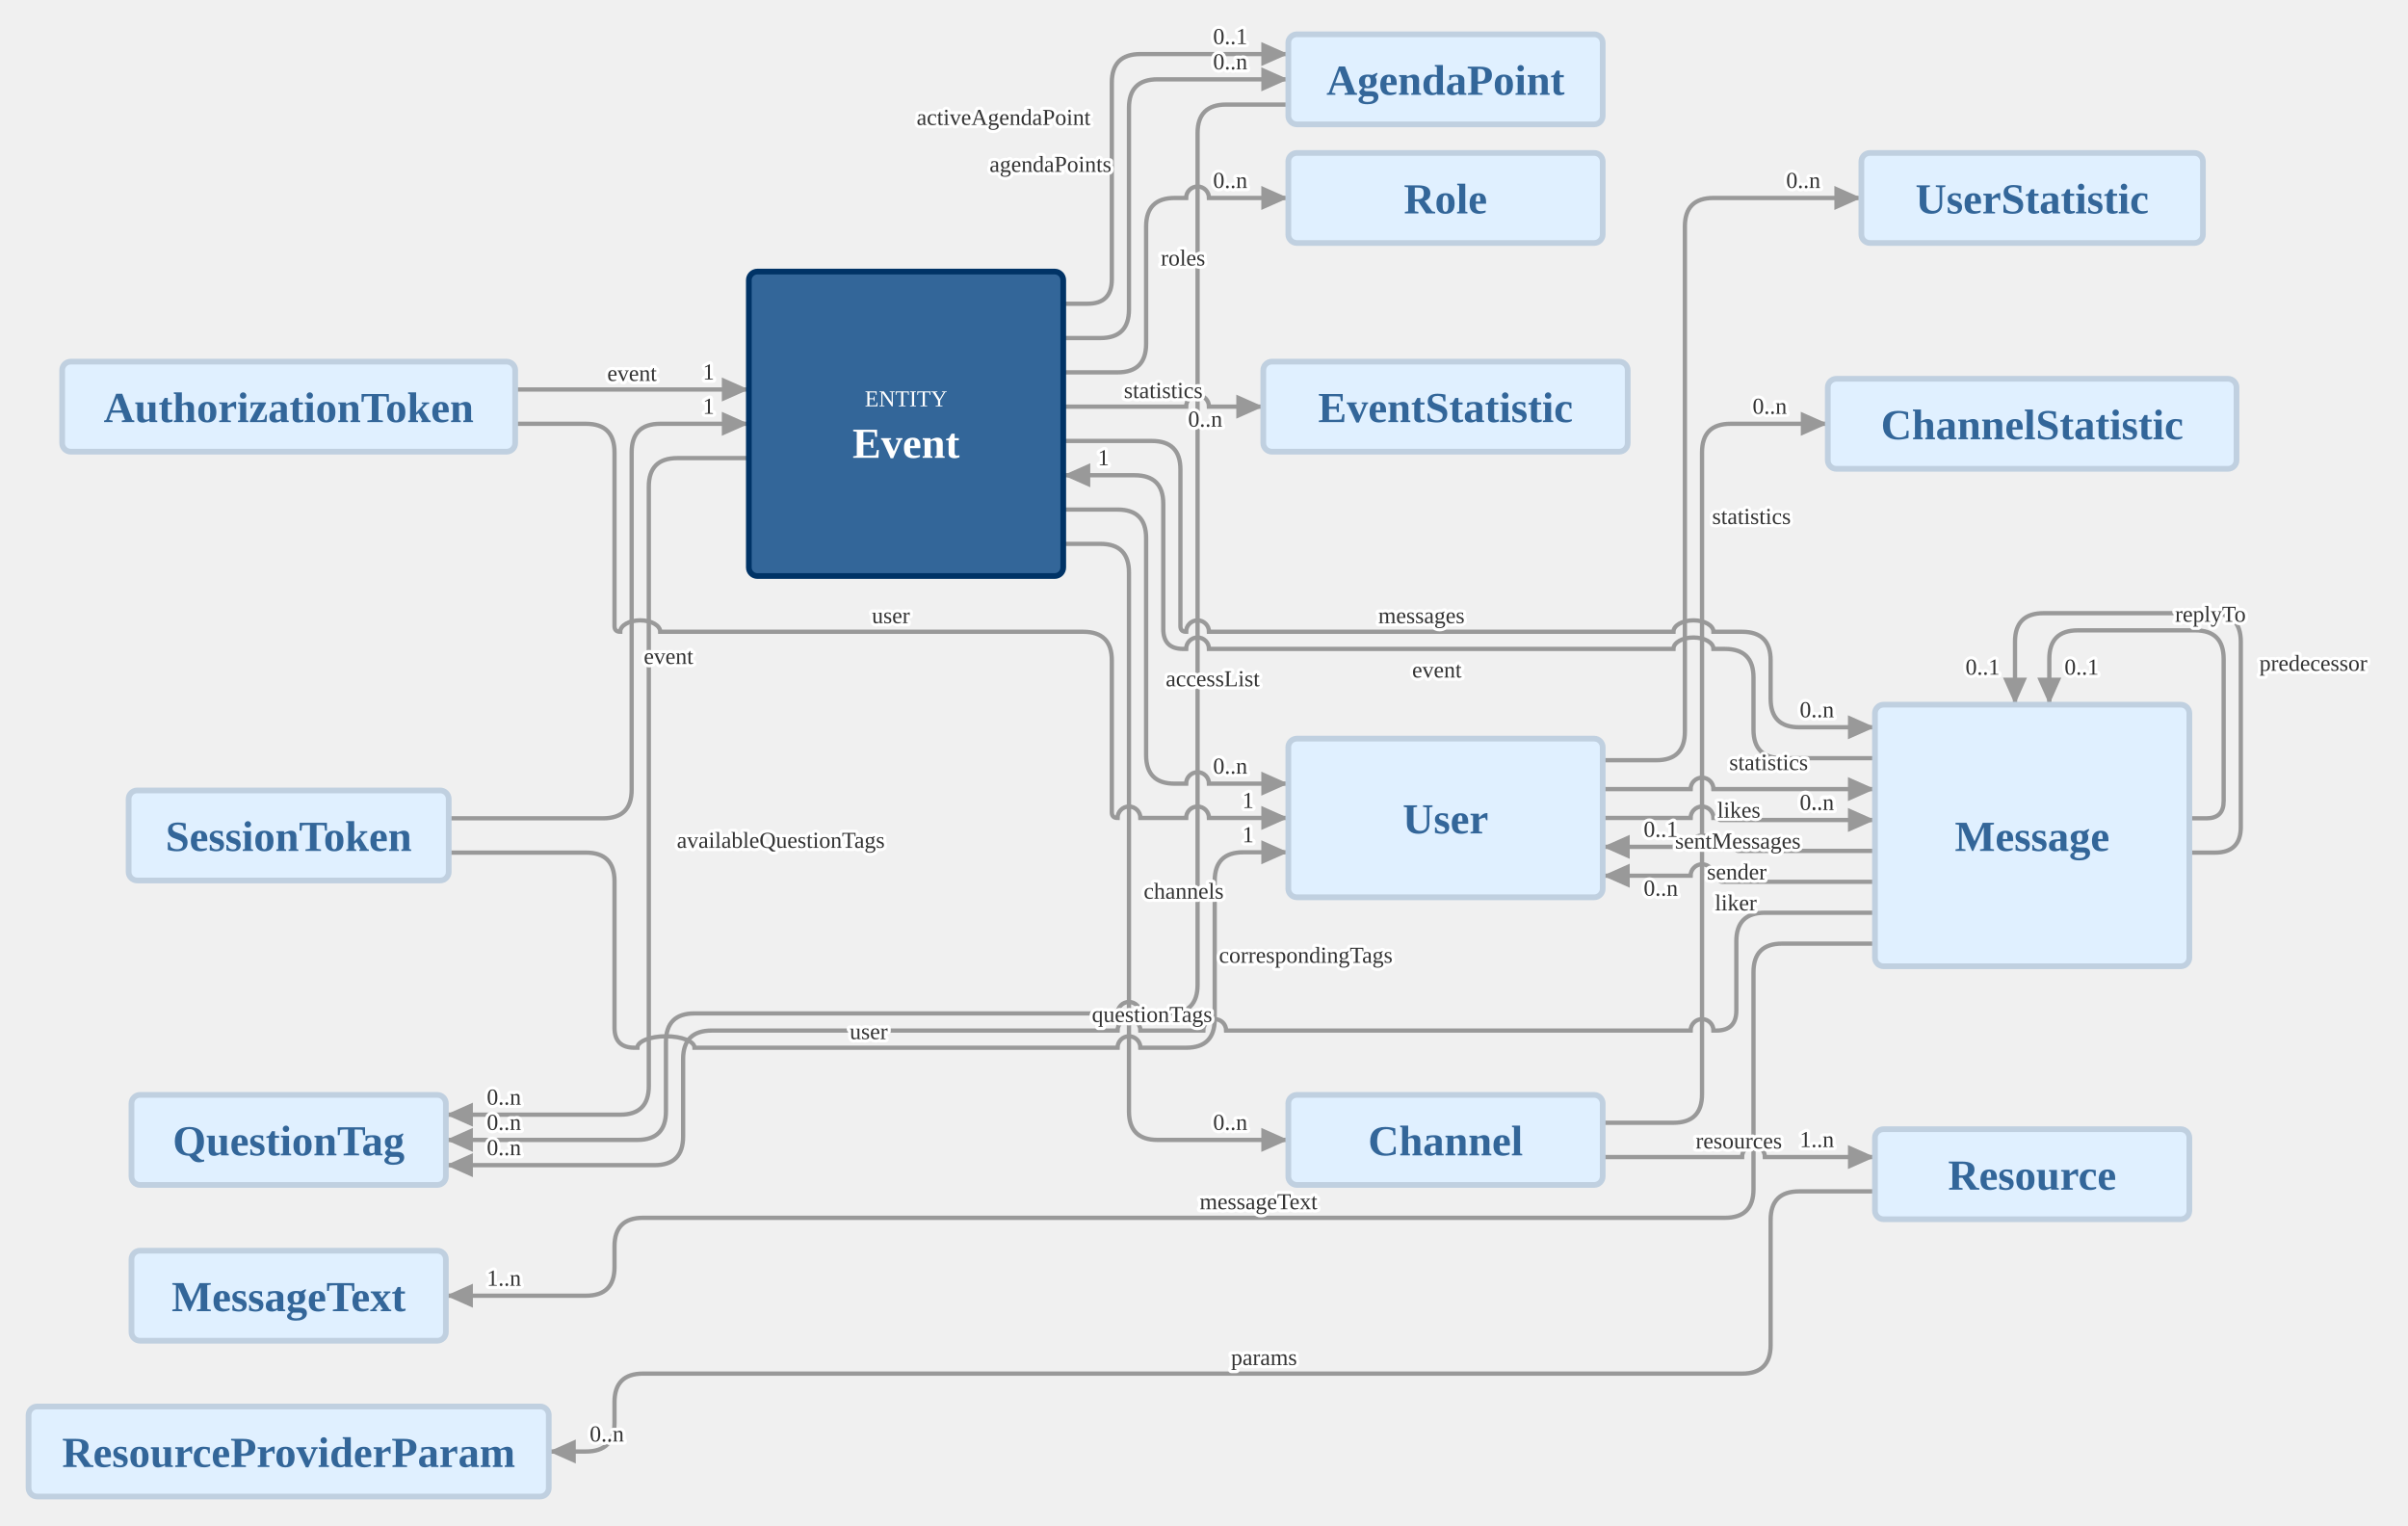
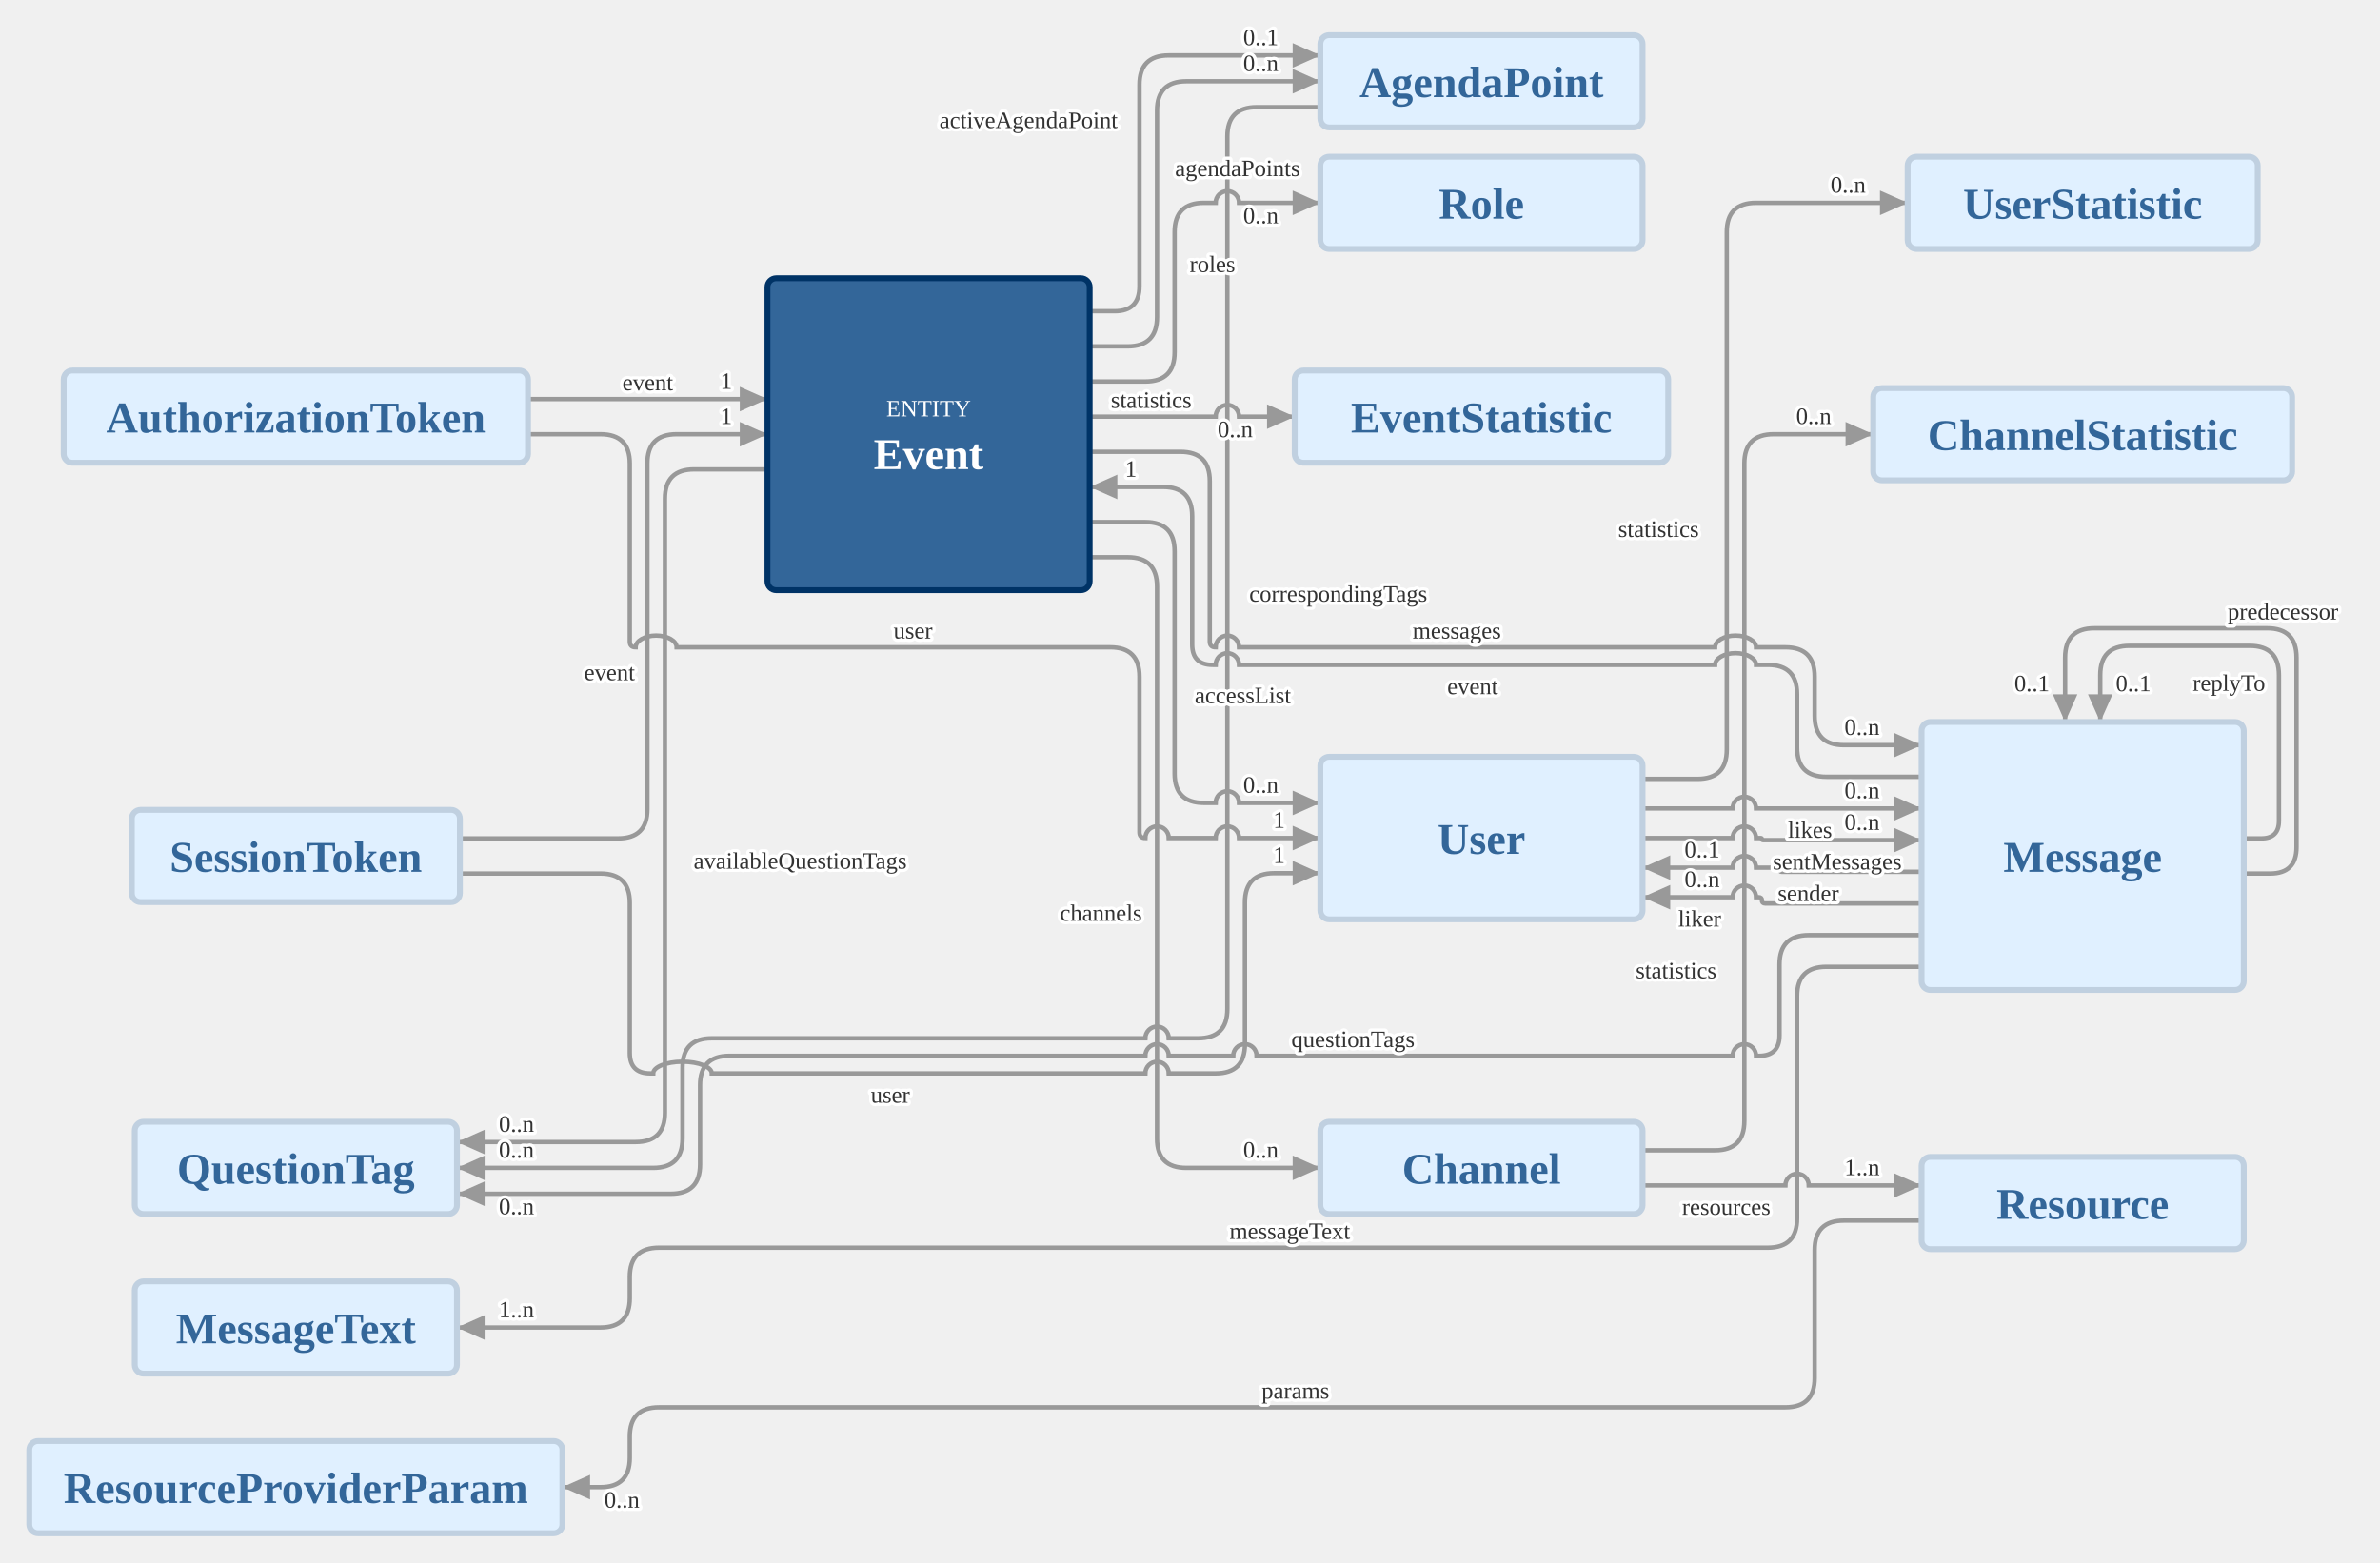
- <svg xmlns="http://www.w3.org/2000/svg" xmlns:xlink="http://www.w3.org/1999/xlink" viewBox="20 16 1685 1067" width="1685" height="1067">
+ <svg xmlns="http://www.w3.org/2000/svg" xmlns:xlink="http://www.w3.org/1999/xlink" viewBox="20 16 1625 1067" width="1625" height="1067">
  <defs>
    <marker id="gradia-16eca07a748053cf90bd861a5f98c0bf-arrow" viewBox="0 0 10 10" refX="9" refY="5" markerWidth="21" markerHeight="21" markerUnits="userSpaceOnUse" orient="auto-start-reverse">
      <path d="M 0 1 L 9 5 L 0 9 z" style="fill: #999999" />
    </marker>
  </defs>
  <path d="M 764 396.5 L 790 396.5 Q 810 396.5 810 416.5 L 810 793.5 Q 810 813.5 830 813.5 L 921.5 813.5" fill="none" style="stroke: #999999" stroke-width="3.0" marker-end="url(#gradia-16eca07a748053cf90bd861a5f98c0bf-arrow)" />
  <path d="M 764 276.5 L 802 276.5 Q 822 276.5 822 256.5 L 822 174.5 Q 822 154.5 842 154.5 L 850 154.5 A 8 8 0 0 1 866 154.5 L 921.5 154.5" fill="none" style="stroke: #999999" stroke-width="3.0" marker-end="url(#gradia-16eca07a748053cf90bd861a5f98c0bf-arrow)" />
  <path d="M 764 372.5 L 802 372.5 Q 822 372.5 822 392.5 L 822 544.263 Q 822 564.263 842 564.263 L 850 564.263 A 8 8 0 0 1 866 564.263 L 921.5 564.263" fill="none" style="stroke: #999999" stroke-width="3.0" marker-end="url(#gradia-16eca07a748053cf90bd861a5f98c0bf-arrow)" />
  <path d="M 764 324.5 L 826 324.5 Q 846 324.5 846 344.5 L 846 454 Q 846 458 850 458 L 850 458 A 8 8 0 0 1 866 458 L 1191 458 A 14 8 0 0 1 1219 458 L 1239 458 Q 1259 458 1259 478 L 1259 504.812 Q 1259 524.812 1279 524.812 L 1332 524.812" fill="none" style="stroke: #999999" stroke-width="3.0" marker-end="url(#gradia-16eca07a748053cf90bd861a5f98c0bf-arrow)" />
  <path d="M 764 300.5 L 850 300.5 A 8 8 0 0 1 866 300.5 L 904 300.5" fill="none" style="stroke: #999999" stroke-width="3.0" marker-end="url(#gradia-16eca07a748053cf90bd861a5f98c0bf-arrow)" />
  <path d="M 544 336.5 L 494 336.5 Q 474 336.5 474 356.5 L 474 775.833 Q 474 795.833 454 795.833 L 332 795.833" fill="none" style="stroke: #999999" stroke-width="3.0" marker-end="url(#gradia-16eca07a748053cf90bd861a5f98c0bf-arrow)" />
  <path d="M 764 228.5 L 781 228.5 Q 798 228.5 798 211.5 L 798 73.833 Q 798 53.833 818 53.833 L 921.5 53.833" fill="none" style="stroke: #999999" stroke-width="3.0" marker-end="url(#gradia-16eca07a748053cf90bd861a5f98c0bf-arrow)" />
  <path d="M 764 252.5 L 790 252.5 Q 810 252.5 810 232.5 L 810 91.5 Q 810 71.5 830 71.5 L 921.5 71.5" fill="none" style="stroke: #999999" stroke-width="3.0" marker-end="url(#gradia-16eca07a748053cf90bd861a5f98c0bf-arrow)" />
  <path d="M 921.5 89.167 L 878 89.167 Q 858 89.167 858 109.167 L 858 705 Q 858 725 838 725 L 818 725 A 8 8 0 0 0 802 725 L 506 725 Q 486 725 486 745 L 486 793.5 Q 486 813.5 466 813.5 L 332 813.5" fill="none" style="stroke: #999999" stroke-width="3.0" marker-end="url(#gradia-16eca07a748053cf90bd861a5f98c0bf-arrow)" />
  <path d="M 1141.5 825.5 L 1239 825.5 A 8 8 0 0 1 1255 825.5 L 1332 825.5" fill="none" style="stroke: #999999" stroke-width="3.0" marker-end="url(#gradia-16eca07a748053cf90bd861a5f98c0bf-arrow)" />
  <path d="M 1141.5 801.5 L 1191 801.5 Q 1211 801.5 1211 781.5 L 1211 332.5 Q 1211 312.5 1231 312.5 L 1299 312.5" fill="none" style="stroke: #999999" stroke-width="3.0" marker-end="url(#gradia-16eca07a748053cf90bd861a5f98c0bf-arrow)" />
  <path d="M 1332 849.5 L 1279 849.5 Q 1259 849.5 1259 869.5 L 1259 957 Q 1259 977 1239 977 L 470 977 Q 450 977 450 997 L 450 1011.5 Q 450 1031.5 430 1031.5 L 404 1031.5" fill="none" style="stroke: #999999" stroke-width="3.0" marker-end="url(#gradia-16eca07a748053cf90bd861a5f98c0bf-arrow)" />
  <path d="M 1141.5 568.062 L 1203 568.062 A 8 8 0 0 1 1219 568.062 L 1332 568.062" fill="none" style="stroke: #999999" stroke-width="3.0" marker-end="url(#gradia-16eca07a748053cf90bd861a5f98c0bf-arrow)" />
  <path d="M 1141.5 588.263 L 1203 588.263 A 8 8 0 0 1 1219 588.263 L 1222.287 588.263 Q 1223 588.263 1223 588.975 L 1223 588.975 Q 1223 589.688 1223.713 589.688 L 1332 589.688" fill="none" style="stroke: #999999" stroke-width="3.0" marker-end="url(#gradia-16eca07a748053cf90bd861a5f98c0bf-arrow)" />
  <path d="M 1141.5 547.863 L 1179 547.863 Q 1199 547.863 1199 527.863 L 1199 174.5 Q 1199 154.5 1219 154.5 L 1322.5 154.5" fill="none" style="stroke: #999999" stroke-width="3.0" marker-end="url(#gradia-16eca07a748053cf90bd861a5f98c0bf-arrow)" />
  <path d="M 1332 611.312 L 1236.425 611.312 Q 1235 611.312 1235 609.888 L 1235 609.888 Q 1235 608.463 1233.575 608.463 L 1219 608.463 A 8 8 0 0 0 1203 608.463 L 1141.5 608.463" fill="none" style="stroke: #999999" stroke-width="3.0" marker-end="url(#gradia-16eca07a748053cf90bd861a5f98c0bf-arrow)" />
  <path d="M 1332 632.938 L 1225.138 632.938 Q 1223 632.938 1223 630.8 L 1223 630.8 Q 1223 628.663 1220.862 628.663 L 1219 628.663 A 8 8 0 0 0 1203 628.663 L 1141.5 628.663" fill="none" style="stroke: #999999" stroke-width="3.0" marker-end="url(#gradia-16eca07a748053cf90bd861a5f98c0bf-arrow)" />
  <path d="M 1332 546.438 L 1267 546.438 Q 1247 546.438 1247 526.438 L 1247 490 Q 1247 470 1227 470 L 1219 470 A 14 8 0 0 0 1191 470 L 866 470 A 8 8 0 0 0 850 470 L 848 470 Q 834 470 834 456 L 834 368.5 Q 834 348.5 814 348.5 L 764 348.5" fill="none" style="stroke: #999999" stroke-width="3.0" marker-end="url(#gradia-16eca07a748053cf90bd861a5f98c0bf-arrow)" />
  <path d="M 1552 588.5 L 1564 588.5 Q 1576 588.5 1576 576.5 L 1576 477 Q 1576 457 1556 457 L 1474 457 Q 1454 457 1454 477 L 1454 509" fill="none" style="stroke: #999999" stroke-width="3.0" marker-end="url(#gradia-16eca07a748053cf90bd861a5f98c0bf-arrow)" />
  <path d="M 1552 612.5 L 1570 612.5 Q 1588 612.5 1588 594.5 L 1588 465 Q 1588 445 1568 445 L 1450 445 Q 1430 445 1430 465 L 1430 509" fill="none" style="stroke: #999999" stroke-width="3.0" marker-end="url(#gradia-16eca07a748053cf90bd861a5f98c0bf-arrow)" />
  <path d="M 1332 654.562 L 1255 654.562 Q 1235 654.562 1235 674.562 L 1235 723 Q 1235 737 1221 737 L 1219 737 A 8 8 0 0 0 1203 737 L 878 737 A 8 8 0 0 0 862 737 L 818 737 A 8 8 0 0 0 802 737 L 518 737 Q 498 737 498 757 L 498 811.167 Q 498 831.167 478 831.167 L 332 831.167" fill="none" style="stroke: #999999" stroke-width="3.0" marker-end="url(#gradia-16eca07a748053cf90bd861a5f98c0bf-arrow)" />
  <path d="M 1332 676.188 L 1267 676.188 Q 1247 676.188 1247 696.188 L 1247 848 Q 1247 868 1227 868 L 470 868 Q 450 868 450 888 L 450 902.5 Q 450 922.5 430 922.5 L 332 922.5" fill="none" style="stroke: #999999" stroke-width="3.0" marker-end="url(#gradia-16eca07a748053cf90bd861a5f98c0bf-arrow)" />
  <path d="M 380.5 312.5 L 430 312.5 Q 450 312.5 450 332.5 L 450 454 Q 450 458 454 458 L 454 458 A 14 8 0 0 1 482 458 L 778 458 Q 798 458 798 478 L 798 584.263 Q 798 588.263 802 588.263 L 802 588.263 A 8 8 0 0 1 818 588.263 L 850 588.263 A 8 8 0 0 1 866 588.263 L 921.5 588.263" fill="none" style="stroke: #999999" stroke-width="3.0" marker-end="url(#gradia-16eca07a748053cf90bd861a5f98c0bf-arrow)" />
  <path d="M 380.5 288.5 L 544 288.5" fill="none" style="stroke: #999999" stroke-width="3.0" marker-end="url(#gradia-16eca07a748053cf90bd861a5f98c0bf-arrow)" />
  <path d="M 334 612.5 L 430 612.5 Q 450 612.5 450 632.5 L 450 735 Q 450 749 464 749 L 466 749 A 20 8 0 0 1 506 749 L 802 749 A 8 8 0 0 1 818 749 L 850 749 Q 870 749 870 729 L 870 632.263 Q 870 612.263 890 612.263 L 921.5 612.263" fill="none" style="stroke: #999999" stroke-width="3.0" marker-end="url(#gradia-16eca07a748053cf90bd861a5f98c0bf-arrow)" />
  <path d="M 334 588.5 L 442 588.5 Q 462 588.5 462 568.5 L 462 332.5 Q 462 312.5 482 312.5 L 544 312.5" fill="none" style="stroke: #999999" stroke-width="3.0" marker-end="url(#gradia-16eca07a748053cf90bd861a5f98c0bf-arrow)" />
  <a href="#event" xlink:href="#event">
    <rect x="544" y="206" width="220" height="213" rx="6" style="fill: #336699; stroke: #003366" stroke-width="4.0" />
    <text x="654" y="300.3" text-anchor="middle" font-size="16" style="font-family: var(--gradia-font-family, 'Helvetica'), ui-sans-serif, -apple-system, Helvetica, Arial, sans-serif; fill: #ffffff">ENTITY</text>
    <text x="654" y="336.3" text-anchor="middle" font-size="30" font-weight="600" style="font-family: var(--gradia-font-family, 'Helvetica'), ui-sans-serif, -apple-system, Helvetica, Arial, sans-serif; fill: #ffffff">Event</text>
  </a>
  <a href="#agendapoint" xlink:href="#agendapoint">
    <rect x="921.5" y="40" width="220" height="63" rx="6" style="fill: #e0f0ff; stroke: #c0d0e0" stroke-width="4.0" />
    <text x="1031.5" y="82.3" text-anchor="middle" font-size="30" font-weight="600" style="font-family: var(--gradia-font-family, 'Helvetica'), ui-sans-serif, -apple-system, Helvetica, Arial, sans-serif; fill: #336699">AgendaPoint</text>
  </a>
  <a href="#channel" xlink:href="#channel">
    <rect x="921.5" y="782" width="220" height="63" rx="6" style="fill: #e0f0ff; stroke: #c0d0e0" stroke-width="4.0" />
    <text x="1031.5" y="824.3" text-anchor="middle" font-size="30" font-weight="600" style="font-family: var(--gradia-font-family, 'Helvetica'), ui-sans-serif, -apple-system, Helvetica, Arial, sans-serif; fill: #336699">Channel</text>
  </a>
  <a href="#resource" xlink:href="#resource">
    <rect x="1332" y="806" width="220" height="63" rx="6" style="fill: #e0f0ff; stroke: #c0d0e0" stroke-width="4.0" />
    <text x="1442" y="848.3" text-anchor="middle" font-size="30" font-weight="600" style="font-family: var(--gradia-font-family, 'Helvetica'), ui-sans-serif, -apple-system, Helvetica, Arial, sans-serif; fill: #336699">Resource</text>
  </a>
  <a href="#resourceproviderparam" xlink:href="#resourceproviderparam">
    <rect x="40" y="1000" width="364" height="63" rx="6" style="fill: #e0f0ff; stroke: #c0d0e0" stroke-width="4.0" />
    <text x="222" y="1042.3" text-anchor="middle" font-size="30" font-weight="600" style="font-family: var(--gradia-font-family, 'Helvetica'), ui-sans-serif, -apple-system, Helvetica, Arial, sans-serif; fill: #336699">ResourceProviderParam</text>
  </a>
  <a href="#role" xlink:href="#role">
    <rect x="921.5" y="123" width="220" height="63" rx="6" style="fill: #e0f0ff; stroke: #c0d0e0" stroke-width="4.0" />
    <text x="1031.5" y="165.3" text-anchor="middle" font-size="30" font-weight="600" style="font-family: var(--gradia-font-family, 'Helvetica'), ui-sans-serif, -apple-system, Helvetica, Arial, sans-serif; fill: #336699">Role</text>
  </a>
  <a href="#user" xlink:href="#user">
    <rect x="921.5" y="532.763" width="220" height="111" rx="6" style="fill: #e0f0ff; stroke: #c0d0e0" stroke-width="4.0" />
    <text x="1031.5" y="599.062" text-anchor="middle" font-size="30" font-weight="600" style="font-family: var(--gradia-font-family, 'Helvetica'), ui-sans-serif, -apple-system, Helvetica, Arial, sans-serif; fill: #336699">User</text>
  </a>
  <a href="#message" xlink:href="#message">
    <rect x="1332" y="509" width="220" height="183" rx="6" style="fill: #e0f0ff; stroke: #c0d0e0" stroke-width="4.0" />
    <text x="1442" y="611.3" text-anchor="middle" font-size="30" font-weight="600" style="font-family: var(--gradia-font-family, 'Helvetica'), ui-sans-serif, -apple-system, Helvetica, Arial, sans-serif; fill: #336699">Message</text>
  </a>
  <a href="#messagetext" xlink:href="#messagetext">
    <rect x="112" y="891" width="220" height="63" rx="6" style="fill: #e0f0ff; stroke: #c0d0e0" stroke-width="4.0" />
    <text x="222" y="933.3" text-anchor="middle" font-size="30" font-weight="600" style="font-family: var(--gradia-font-family, 'Helvetica'), ui-sans-serif, -apple-system, Helvetica, Arial, sans-serif; fill: #336699">MessageText</text>
  </a>
  <a href="#questiontag" xlink:href="#questiontag">
    <rect x="112" y="782" width="220" height="63" rx="6" style="fill: #e0f0ff; stroke: #c0d0e0" stroke-width="4.0" />
    <text x="222" y="824.3" text-anchor="middle" font-size="30" font-weight="600" style="font-family: var(--gradia-font-family, 'Helvetica'), ui-sans-serif, -apple-system, Helvetica, Arial, sans-serif; fill: #336699">QuestionTag</text>
  </a>
  <a href="#authorizationtoken" xlink:href="#authorizationtoken">
    <rect x="63.5" y="269" width="317" height="63" rx="6" style="fill: #e0f0ff; stroke: #c0d0e0" stroke-width="4.0" />
    <text x="222" y="311.3" text-anchor="middle" font-size="30" font-weight="600" style="font-family: var(--gradia-font-family, 'Helvetica'), ui-sans-serif, -apple-system, Helvetica, Arial, sans-serif; fill: #336699">AuthorizationToken</text>
  </a>
  <a href="#sessiontoken" xlink:href="#sessiontoken">
    <rect x="110" y="569" width="224" height="63" rx="6" style="fill: #e0f0ff; stroke: #c0d0e0" stroke-width="4.0" />
    <text x="222" y="611.3" text-anchor="middle" font-size="30" font-weight="600" style="font-family: var(--gradia-font-family, 'Helvetica'), ui-sans-serif, -apple-system, Helvetica, Arial, sans-serif; fill: #336699">SessionToken</text>
  </a>
  <a href="#eventstatistic" xlink:href="#eventstatistic">
    <rect x="904" y="269" width="255" height="63" rx="6" style="fill: #e0f0ff; stroke: #c0d0e0" stroke-width="4.0" />
    <text x="1031.5" y="311.3" text-anchor="middle" font-size="30" font-weight="600" style="font-family: var(--gradia-font-family, 'Helvetica'), ui-sans-serif, -apple-system, Helvetica, Arial, sans-serif; fill: #336699">EventStatistic</text>
  </a>
  <a href="#channelstatistic" xlink:href="#channelstatistic">
    <rect x="1299" y="281" width="286" height="63" rx="6" style="fill: #e0f0ff; stroke: #c0d0e0" stroke-width="4.0" />
    <text x="1442" y="323.3" text-anchor="middle" font-size="30" font-weight="600" style="font-family: var(--gradia-font-family, 'Helvetica'), ui-sans-serif, -apple-system, Helvetica, Arial, sans-serif; fill: #336699">ChannelStatistic</text>
  </a>
  <a href="#userstatistic" xlink:href="#userstatistic">
    <rect x="1322.5" y="123" width="239" height="63" rx="6" style="fill: #e0f0ff; stroke: #c0d0e0" stroke-width="4.0" />
    <text x="1442" y="165.3" text-anchor="middle" font-size="30" font-weight="600" style="font-family: var(--gradia-font-family, 'Helvetica'), ui-sans-serif, -apple-system, Helvetica, Arial, sans-serif; fill: #336699">UserStatistic</text>
  </a>
-   <text x="848.28" y="644.75" text-anchor="middle" font-size="16" style="font-family: var(--gradia-font-family, 'Helvetica'), ui-sans-serif, -apple-system, Helvetica, Arial, sans-serif; fill: #333333; stroke: var(--gradia-color-edge-halo, #ffffff)" stroke-width="4.5" paint-order="stroke" stroke-linejoin="round">channels</text>
+   <text x="771.72" y="644.75" text-anchor="middle" font-size="16" style="font-family: var(--gradia-font-family, 'Helvetica'), ui-sans-serif, -apple-system, Helvetica, Arial, sans-serif; fill: #333333; stroke: var(--gradia-color-edge-halo, #ffffff)" stroke-width="4.5" paint-order="stroke" stroke-linejoin="round">channels</text>
  <text x="880.86" y="806.5" text-anchor="middle" font-size="16" style="font-family: var(--gradia-font-family, 'Helvetica'), ui-sans-serif, -apple-system, Helvetica, Arial, sans-serif; fill: #333333; stroke: var(--gradia-color-edge-halo, #ffffff)" stroke-width="4.5" paint-order="stroke" stroke-linejoin="round">0..n</text>
  <text x="847.8" y="201.75" text-anchor="middle" font-size="16" style="font-family: var(--gradia-font-family, 'Helvetica'), ui-sans-serif, -apple-system, Helvetica, Arial, sans-serif; fill: #333333; stroke: var(--gradia-color-edge-halo, #ffffff)" stroke-width="4.5" paint-order="stroke" stroke-linejoin="round">roles</text>
-   <text x="880.86" y="147.5" text-anchor="middle" font-size="16" style="font-family: var(--gradia-font-family, 'Helvetica'), ui-sans-serif, -apple-system, Helvetica, Arial, sans-serif; fill: #333333; stroke: var(--gradia-color-edge-halo, #ffffff)" stroke-width="4.5" paint-order="stroke" stroke-linejoin="round">0..n</text>
+   <text x="880.86" y="168.5" text-anchor="middle" font-size="16" style="font-family: var(--gradia-font-family, 'Helvetica'), ui-sans-serif, -apple-system, Helvetica, Arial, sans-serif; fill: #333333; stroke: var(--gradia-color-edge-halo, #ffffff)" stroke-width="4.5" paint-order="stroke" stroke-linejoin="round">0..n</text>
  <text x="868.6" y="496.131" text-anchor="middle" font-size="16" style="font-family: var(--gradia-font-family, 'Helvetica'), ui-sans-serif, -apple-system, Helvetica, Arial, sans-serif; fill: #333333; stroke: var(--gradia-color-edge-halo, #ffffff)" stroke-width="4.5" paint-order="stroke" stroke-linejoin="round">accessList</text>
  <text x="880.86" y="557.263" text-anchor="middle" font-size="16" style="font-family: var(--gradia-font-family, 'Helvetica'), ui-sans-serif, -apple-system, Helvetica, Arial, sans-serif; fill: #333333; stroke: var(--gradia-color-edge-halo, #ffffff)" stroke-width="4.5" paint-order="stroke" stroke-linejoin="round">0..n</text>
  <text x="1014.656" y="452" text-anchor="middle" font-size="16" style="font-family: var(--gradia-font-family, 'Helvetica'), ui-sans-serif, -apple-system, Helvetica, Arial, sans-serif; fill: #333333; stroke: var(--gradia-color-edge-halo, #ffffff)" stroke-width="4.5" paint-order="stroke" stroke-linejoin="round">messages</text>
  <text x="1291.36" y="517.812" text-anchor="middle" font-size="16" style="font-family: var(--gradia-font-family, 'Helvetica'), ui-sans-serif, -apple-system, Helvetica, Arial, sans-serif; fill: #333333; stroke: var(--gradia-color-edge-halo, #ffffff)" stroke-width="4.5" paint-order="stroke" stroke-linejoin="round">0..n</text>
-   <text x="834" y="294.5" text-anchor="middle" font-size="16" style="font-family: var(--gradia-font-family, 'Helvetica'), ui-sans-serif, -apple-system, Helvetica, Arial, sans-serif; fill: #333333; stroke: var(--gradia-color-edge-halo, #ffffff)" stroke-width="4.5" paint-order="stroke" stroke-linejoin="round">statistics</text>
+   <text x="806" y="294.5" text-anchor="middle" font-size="16" style="font-family: var(--gradia-font-family, 'Helvetica'), ui-sans-serif, -apple-system, Helvetica, Arial, sans-serif; fill: #333333; stroke: var(--gradia-color-edge-halo, #ffffff)" stroke-width="4.5" paint-order="stroke" stroke-linejoin="round">statistics</text>
  <text x="863.36" y="314.5" text-anchor="middle" font-size="16" style="font-family: var(--gradia-font-family, 'Helvetica'), ui-sans-serif, -apple-system, Helvetica, Arial, sans-serif; fill: #333333; stroke: var(--gradia-color-edge-halo, #ffffff)" stroke-width="4.5" paint-order="stroke" stroke-linejoin="round">0..n</text>
  <text x="566.36" y="609.167" text-anchor="middle" font-size="16" style="font-family: var(--gradia-font-family, 'Helvetica'), ui-sans-serif, -apple-system, Helvetica, Arial, sans-serif; fill: #333333; stroke: var(--gradia-color-edge-halo, #ffffff)" stroke-width="4.5" paint-order="stroke" stroke-linejoin="round">availableQuestionTags</text>
  <text x="372.64" y="788.833" text-anchor="middle" font-size="16" style="font-family: var(--gradia-font-family, 'Helvetica'), ui-sans-serif, -apple-system, Helvetica, Arial, sans-serif; fill: #333333; stroke: var(--gradia-color-edge-halo, #ffffff)" stroke-width="4.5" paint-order="stroke" stroke-linejoin="round">0..n</text>
  <text x="722.28" y="103.417" text-anchor="middle" font-size="16" style="font-family: var(--gradia-font-family, 'Helvetica'), ui-sans-serif, -apple-system, Helvetica, Arial, sans-serif; fill: #333333; stroke: var(--gradia-color-edge-halo, #ffffff)" stroke-width="4.5" paint-order="stroke" stroke-linejoin="round">activeAgendaPoint</text>
  <text x="880.86" y="46.833" text-anchor="middle" font-size="16" style="font-family: var(--gradia-font-family, 'Helvetica'), ui-sans-serif, -apple-system, Helvetica, Arial, sans-serif; fill: #333333; stroke: var(--gradia-color-edge-halo, #ffffff)" stroke-width="4.5" paint-order="stroke" stroke-linejoin="round">0..1</text>
-   <text x="755.08" y="136.25" text-anchor="middle" font-size="16" style="font-family: var(--gradia-font-family, 'Helvetica'), ui-sans-serif, -apple-system, Helvetica, Arial, sans-serif; fill: #333333; stroke: var(--gradia-color-edge-halo, #ffffff)" stroke-width="4.5" paint-order="stroke" stroke-linejoin="round">agendaPoints</text>
+   <text x="864.92" y="136.25" text-anchor="middle" font-size="16" style="font-family: var(--gradia-font-family, 'Helvetica'), ui-sans-serif, -apple-system, Helvetica, Arial, sans-serif; fill: #333333; stroke: var(--gradia-color-edge-halo, #ffffff)" stroke-width="4.5" paint-order="stroke" stroke-linejoin="round">agendaPoints</text>
  <text x="880.86" y="64.5" text-anchor="middle" font-size="16" style="font-family: var(--gradia-font-family, 'Helvetica'), ui-sans-serif, -apple-system, Helvetica, Arial, sans-serif; fill: #333333; stroke: var(--gradia-color-edge-halo, #ffffff)" stroke-width="4.5" paint-order="stroke" stroke-linejoin="round">0..n</text>
-   <text x="933.72" y="689.583" text-anchor="middle" font-size="16" style="font-family: var(--gradia-font-family, 'Helvetica'), ui-sans-serif, -apple-system, Helvetica, Arial, sans-serif; fill: #333333; stroke: var(--gradia-color-edge-halo, #ffffff)" stroke-width="4.5" paint-order="stroke" stroke-linejoin="round">correspondingTags</text>
+   <text x="933.72" y="426.817" text-anchor="middle" font-size="16" style="font-family: var(--gradia-font-family, 'Helvetica'), ui-sans-serif, -apple-system, Helvetica, Arial, sans-serif; fill: #333333; stroke: var(--gradia-color-edge-halo, #ffffff)" stroke-width="4.5" paint-order="stroke" stroke-linejoin="round">correspondingTags</text>
  <text x="372.64" y="806.5" text-anchor="middle" font-size="16" style="font-family: var(--gradia-font-family, 'Helvetica'), ui-sans-serif, -apple-system, Helvetica, Arial, sans-serif; fill: #333333; stroke: var(--gradia-color-edge-halo, #ffffff)" stroke-width="4.5" paint-order="stroke" stroke-linejoin="round">0..n</text>
-   <text x="1236.75" y="819.5" text-anchor="middle" font-size="16" style="font-family: var(--gradia-font-family, 'Helvetica'), ui-sans-serif, -apple-system, Helvetica, Arial, sans-serif; fill: #333333; stroke: var(--gradia-color-edge-halo, #ffffff)" stroke-width="4.5" paint-order="stroke" stroke-linejoin="round">resources</text>
+   <text x="1198.65" y="845.5" text-anchor="middle" font-size="16" style="font-family: var(--gradia-font-family, 'Helvetica'), ui-sans-serif, -apple-system, Helvetica, Arial, sans-serif; fill: #333333; stroke: var(--gradia-color-edge-halo, #ffffff)" stroke-width="4.5" paint-order="stroke" stroke-linejoin="round">resources</text>
  <text x="1291.36" y="818.5" text-anchor="middle" font-size="16" style="font-family: var(--gradia-font-family, 'Helvetica'), ui-sans-serif, -apple-system, Helvetica, Arial, sans-serif; fill: #333333; stroke: var(--gradia-color-edge-halo, #ffffff)" stroke-width="4.5" paint-order="stroke" stroke-linejoin="round">1..n</text>
-   <text x="1257.6" y="554.75" text-anchor="middle" font-size="16" style="font-family: var(--gradia-font-family, 'Helvetica'), ui-sans-serif, -apple-system, Helvetica, Arial, sans-serif; fill: #333333; stroke: var(--gradia-color-edge-halo, #ffffff)" stroke-width="4.5" paint-order="stroke" stroke-linejoin="round">statistics</text>
+   <text x="1164.4" y="684.05" text-anchor="middle" font-size="16" style="font-family: var(--gradia-font-family, 'Helvetica'), ui-sans-serif, -apple-system, Helvetica, Arial, sans-serif; fill: #333333; stroke: var(--gradia-color-edge-halo, #ffffff)" stroke-width="4.5" paint-order="stroke" stroke-linejoin="round">statistics</text>
  <text x="1258.36" y="305.5" text-anchor="middle" font-size="16" style="font-family: var(--gradia-font-family, 'Helvetica'), ui-sans-serif, -apple-system, Helvetica, Arial, sans-serif; fill: #333333; stroke: var(--gradia-color-edge-halo, #ffffff)" stroke-width="4.5" paint-order="stroke" stroke-linejoin="round">0..n</text>
  <text x="904.5" y="971" text-anchor="middle" font-size="16" style="font-family: var(--gradia-font-family, 'Helvetica'), ui-sans-serif, -apple-system, Helvetica, Arial, sans-serif; fill: #333333; stroke: var(--gradia-color-edge-halo, #ffffff)" stroke-width="4.5" paint-order="stroke" stroke-linejoin="round">params</text>
-   <text x="444.64" y="1024.5" text-anchor="middle" font-size="16" style="font-family: var(--gradia-font-family, 'Helvetica'), ui-sans-serif, -apple-system, Helvetica, Arial, sans-serif; fill: #333333; stroke: var(--gradia-color-edge-halo, #ffffff)" stroke-width="4.5" paint-order="stroke" stroke-linejoin="round">0..n</text>
-   <text x="1236.75" y="588.062" text-anchor="middle" font-size="16" style="font-family: var(--gradia-font-family, 'Helvetica'), ui-sans-serif, -apple-system, Helvetica, Arial, sans-serif; fill: #333333; stroke: var(--gradia-color-edge-halo, #ffffff)" stroke-width="4.5" paint-order="stroke" stroke-linejoin="round">likes</text>
-   <text x="1291.36" y="582.062" text-anchor="middle" font-size="16" style="font-family: var(--gradia-font-family, 'Helvetica'), ui-sans-serif, -apple-system, Helvetica, Arial, sans-serif; fill: #333333; stroke: var(--gradia-color-edge-halo, #ffffff)" stroke-width="4.5" paint-order="stroke" stroke-linejoin="round">0..n</text>
-   <text x="1236.037" y="609.688" text-anchor="middle" font-size="16" style="font-family: var(--gradia-font-family, 'Helvetica'), ui-sans-serif, -apple-system, Helvetica, Arial, sans-serif; fill: #333333; stroke: var(--gradia-color-edge-halo, #ffffff)" stroke-width="4.5" paint-order="stroke" stroke-linejoin="round">sentMessages</text>
+   <text x="444.64" y="1045.5" text-anchor="middle" font-size="16" style="font-family: var(--gradia-font-family, 'Helvetica'), ui-sans-serif, -apple-system, Helvetica, Arial, sans-serif; fill: #333333; stroke: var(--gradia-color-edge-halo, #ffffff)" stroke-width="4.5" paint-order="stroke" stroke-linejoin="round">0..n</text>
+   <text x="1255.8" y="588.062" text-anchor="middle" font-size="16" style="font-family: var(--gradia-font-family, 'Helvetica'), ui-sans-serif, -apple-system, Helvetica, Arial, sans-serif; fill: #333333; stroke: var(--gradia-color-edge-halo, #ffffff)" stroke-width="4.5" paint-order="stroke" stroke-linejoin="round">likes</text>
+   <text x="1291.36" y="561.062" text-anchor="middle" font-size="16" style="font-family: var(--gradia-font-family, 'Helvetica'), ui-sans-serif, -apple-system, Helvetica, Arial, sans-serif; fill: #333333; stroke: var(--gradia-color-edge-halo, #ffffff)" stroke-width="4.5" paint-order="stroke" stroke-linejoin="round">0..n</text>
+   <text x="1274.423" y="609.688" text-anchor="middle" font-size="16" style="font-family: var(--gradia-font-family, 'Helvetica'), ui-sans-serif, -apple-system, Helvetica, Arial, sans-serif; fill: #333333; stroke: var(--gradia-color-edge-halo, #ffffff)" stroke-width="4.5" paint-order="stroke" stroke-linejoin="round">sentMessages</text>
  <text x="1291.36" y="582.688" text-anchor="middle" font-size="16" style="font-family: var(--gradia-font-family, 'Helvetica'), ui-sans-serif, -apple-system, Helvetica, Arial, sans-serif; fill: #333333; stroke: var(--gradia-color-edge-halo, #ffffff)" stroke-width="4.5" paint-order="stroke" stroke-linejoin="round">0..n</text>
-   <text x="1245.6" y="382.618" text-anchor="middle" font-size="16" style="font-family: var(--gradia-font-family, 'Helvetica'), ui-sans-serif, -apple-system, Helvetica, Arial, sans-serif; fill: #333333; stroke: var(--gradia-color-edge-halo, #ffffff)" stroke-width="4.5" paint-order="stroke" stroke-linejoin="round">statistics</text>
+   <text x="1152.4" y="382.618" text-anchor="middle" font-size="16" style="font-family: var(--gradia-font-family, 'Helvetica'), ui-sans-serif, -apple-system, Helvetica, Arial, sans-serif; fill: #333333; stroke: var(--gradia-color-edge-halo, #ffffff)" stroke-width="4.5" paint-order="stroke" stroke-linejoin="round">statistics</text>
  <text x="1281.86" y="147.5" text-anchor="middle" font-size="16" style="font-family: var(--gradia-font-family, 'Helvetica'), ui-sans-serif, -apple-system, Helvetica, Arial, sans-serif; fill: #333333; stroke: var(--gradia-color-edge-halo, #ffffff)" stroke-width="4.5" paint-order="stroke" stroke-linejoin="round">0..n</text>
-   <text x="1235.325" y="631.312" text-anchor="middle" font-size="16" style="font-family: var(--gradia-font-family, 'Helvetica'), ui-sans-serif, -apple-system, Helvetica, Arial, sans-serif; fill: #333333; stroke: var(--gradia-color-edge-halo, #ffffff)" stroke-width="4.5" paint-order="stroke" stroke-linejoin="round">sender</text>
+   <text x="1254.66" y="631.312" text-anchor="middle" font-size="16" style="font-family: var(--gradia-font-family, 'Helvetica'), ui-sans-serif, -apple-system, Helvetica, Arial, sans-serif; fill: #333333; stroke: var(--gradia-color-edge-halo, #ffffff)" stroke-width="4.5" paint-order="stroke" stroke-linejoin="round">sender</text>
  <text x="1182.14" y="601.463" text-anchor="middle" font-size="16" style="font-family: var(--gradia-font-family, 'Helvetica'), ui-sans-serif, -apple-system, Helvetica, Arial, sans-serif; fill: #333333; stroke: var(--gradia-color-edge-halo, #ffffff)" stroke-width="4.5" paint-order="stroke" stroke-linejoin="round">0..1</text>
-   <text x="1234.612" y="652.938" text-anchor="middle" font-size="16" style="font-family: var(--gradia-font-family, 'Helvetica'), ui-sans-serif, -apple-system, Helvetica, Arial, sans-serif; fill: #333333; stroke: var(--gradia-color-edge-halo, #ffffff)" stroke-width="4.5" paint-order="stroke" stroke-linejoin="round">liker</text>
-   <text x="1182.14" y="642.663" text-anchor="middle" font-size="16" style="font-family: var(--gradia-font-family, 'Helvetica'), ui-sans-serif, -apple-system, Helvetica, Arial, sans-serif; fill: #333333; stroke: var(--gradia-color-edge-halo, #ffffff)" stroke-width="4.5" paint-order="stroke" stroke-linejoin="round">0..n</text>
+   <text x="1180.455" y="648.663" text-anchor="middle" font-size="16" style="font-family: var(--gradia-font-family, 'Helvetica'), ui-sans-serif, -apple-system, Helvetica, Arial, sans-serif; fill: #333333; stroke: var(--gradia-color-edge-halo, #ffffff)" stroke-width="4.5" paint-order="stroke" stroke-linejoin="round">liker</text>
+   <text x="1182.14" y="621.663" text-anchor="middle" font-size="16" style="font-family: var(--gradia-font-family, 'Helvetica'), ui-sans-serif, -apple-system, Helvetica, Arial, sans-serif; fill: #333333; stroke: var(--gradia-color-edge-halo, #ffffff)" stroke-width="4.5" paint-order="stroke" stroke-linejoin="round">0..n</text>
  <text x="1025.469" y="490" text-anchor="middle" font-size="16" style="font-family: var(--gradia-font-family, 'Helvetica'), ui-sans-serif, -apple-system, Helvetica, Arial, sans-serif; fill: #333333; stroke: var(--gradia-color-edge-halo, #ffffff)" stroke-width="4.5" paint-order="stroke" stroke-linejoin="round">event</text>
  <text x="792.16" y="341.5" text-anchor="middle" font-size="16" style="font-family: var(--gradia-font-family, 'Helvetica'), ui-sans-serif, -apple-system, Helvetica, Arial, sans-serif; fill: #333333; stroke: var(--gradia-color-edge-halo, #ffffff)" stroke-width="4.5" paint-order="stroke" stroke-linejoin="round">1</text>
-   <text x="1566.75" y="451" text-anchor="middle" font-size="16" style="font-family: var(--gradia-font-family, 'Helvetica'), ui-sans-serif, -apple-system, Helvetica, Arial, sans-serif; fill: #333333; stroke: var(--gradia-color-edge-halo, #ffffff)" stroke-width="4.5" paint-order="stroke" stroke-linejoin="round">replyTo</text>
+   <text x="1541.88" y="487.7" text-anchor="middle" font-size="16" style="font-family: var(--gradia-font-family, 'Helvetica'), ui-sans-serif, -apple-system, Helvetica, Arial, sans-serif; fill: #333333; stroke: var(--gradia-color-edge-halo, #ffffff)" stroke-width="4.5" paint-order="stroke" stroke-linejoin="round">replyTo</text>
  <text x="1476.64" y="488" text-anchor="middle" font-size="16" style="font-family: var(--gradia-font-family, 'Helvetica'), ui-sans-serif, -apple-system, Helvetica, Arial, sans-serif; fill: #333333; stroke: var(--gradia-color-edge-halo, #ffffff)" stroke-width="4.5" paint-order="stroke" stroke-linejoin="round">0..1</text>
-   <text x="1638.76" y="485.3" text-anchor="middle" font-size="16" style="font-family: var(--gradia-font-family, 'Helvetica'), ui-sans-serif, -apple-system, Helvetica, Arial, sans-serif; fill: #333333; stroke: var(--gradia-color-edge-halo, #ffffff)" stroke-width="4.5" paint-order="stroke" stroke-linejoin="round">predecessor</text>
+   <text x="1578.75" y="439" text-anchor="middle" font-size="16" style="font-family: var(--gradia-font-family, 'Helvetica'), ui-sans-serif, -apple-system, Helvetica, Arial, sans-serif; fill: #333333; stroke: var(--gradia-color-edge-halo, #ffffff)" stroke-width="4.5" paint-order="stroke" stroke-linejoin="round">predecessor</text>
  <text x="1407.36" y="488" text-anchor="middle" font-size="16" style="font-family: var(--gradia-font-family, 'Helvetica'), ui-sans-serif, -apple-system, Helvetica, Arial, sans-serif; fill: #333333; stroke: var(--gradia-color-edge-halo, #ffffff)" stroke-width="4.5" paint-order="stroke" stroke-linejoin="round">0..1</text>
-   <text x="826.135" y="731" text-anchor="middle" font-size="16" style="font-family: var(--gradia-font-family, 'Helvetica'), ui-sans-serif, -apple-system, Helvetica, Arial, sans-serif; fill: #333333; stroke: var(--gradia-color-edge-halo, #ffffff)" stroke-width="4.5" paint-order="stroke" stroke-linejoin="round">questionTags</text>
-   <text x="372.64" y="824.167" text-anchor="middle" font-size="16" style="font-family: var(--gradia-font-family, 'Helvetica'), ui-sans-serif, -apple-system, Helvetica, Arial, sans-serif; fill: #333333; stroke: var(--gradia-color-edge-halo, #ffffff)" stroke-width="4.5" paint-order="stroke" stroke-linejoin="round">0..n</text>
+   <text x="943.796" y="731" text-anchor="middle" font-size="16" style="font-family: var(--gradia-font-family, 'Helvetica'), ui-sans-serif, -apple-system, Helvetica, Arial, sans-serif; fill: #333333; stroke: var(--gradia-color-edge-halo, #ffffff)" stroke-width="4.5" paint-order="stroke" stroke-linejoin="round">questionTags</text>
+   <text x="372.64" y="845.167" text-anchor="middle" font-size="16" style="font-family: var(--gradia-font-family, 'Helvetica'), ui-sans-serif, -apple-system, Helvetica, Arial, sans-serif; fill: #333333; stroke: var(--gradia-color-edge-halo, #ffffff)" stroke-width="4.5" paint-order="stroke" stroke-linejoin="round">0..n</text>
  <text x="900.656" y="862" text-anchor="middle" font-size="16" style="font-family: var(--gradia-font-family, 'Helvetica'), ui-sans-serif, -apple-system, Helvetica, Arial, sans-serif; fill: #333333; stroke: var(--gradia-color-edge-halo, #ffffff)" stroke-width="4.5" paint-order="stroke" stroke-linejoin="round">messageText</text>
  <text x="372.64" y="915.5" text-anchor="middle" font-size="16" style="font-family: var(--gradia-font-family, 'Helvetica'), ui-sans-serif, -apple-system, Helvetica, Arial, sans-serif; fill: #333333; stroke: var(--gradia-color-edge-halo, #ffffff)" stroke-width="4.5" paint-order="stroke" stroke-linejoin="round">1..n</text>
  <text x="643.381" y="452" text-anchor="middle" font-size="16" style="font-family: var(--gradia-font-family, 'Helvetica'), ui-sans-serif, -apple-system, Helvetica, Arial, sans-serif; fill: #333333; stroke: var(--gradia-color-edge-halo, #ffffff)" stroke-width="4.5" paint-order="stroke" stroke-linejoin="round">user</text>
  <text x="893.34" y="581.263" text-anchor="middle" font-size="16" style="font-family: var(--gradia-font-family, 'Helvetica'), ui-sans-serif, -apple-system, Helvetica, Arial, sans-serif; fill: #333333; stroke: var(--gradia-color-edge-halo, #ffffff)" stroke-width="4.5" paint-order="stroke" stroke-linejoin="round">1</text>
  <text x="462.25" y="282.5" text-anchor="middle" font-size="16" style="font-family: var(--gradia-font-family, 'Helvetica'), ui-sans-serif, -apple-system, Helvetica, Arial, sans-serif; fill: #333333; stroke: var(--gradia-color-edge-halo, #ffffff)" stroke-width="4.5" paint-order="stroke" stroke-linejoin="round">event</text>
  <text x="515.84" y="281.5" text-anchor="middle" font-size="16" style="font-family: var(--gradia-font-family, 'Helvetica'), ui-sans-serif, -apple-system, Helvetica, Arial, sans-serif; fill: #333333; stroke: var(--gradia-color-edge-halo, #ffffff)" stroke-width="4.5" paint-order="stroke" stroke-linejoin="round">1</text>
-   <text x="627.869" y="743" text-anchor="middle" font-size="16" style="font-family: var(--gradia-font-family, 'Helvetica'), ui-sans-serif, -apple-system, Helvetica, Arial, sans-serif; fill: #333333; stroke: var(--gradia-color-edge-halo, #ffffff)" stroke-width="4.5" paint-order="stroke" stroke-linejoin="round">user</text>
+   <text x="627.869" y="769" text-anchor="middle" font-size="16" style="font-family: var(--gradia-font-family, 'Helvetica'), ui-sans-serif, -apple-system, Helvetica, Arial, sans-serif; fill: #333333; stroke: var(--gradia-color-edge-halo, #ffffff)" stroke-width="4.5" paint-order="stroke" stroke-linejoin="round">user</text>
  <text x="893.34" y="605.263" text-anchor="middle" font-size="16" style="font-family: var(--gradia-font-family, 'Helvetica'), ui-sans-serif, -apple-system, Helvetica, Arial, sans-serif; fill: #333333; stroke: var(--gradia-color-edge-halo, #ffffff)" stroke-width="4.5" paint-order="stroke" stroke-linejoin="round">1</text>
-   <text x="487.8" y="480.5" text-anchor="middle" font-size="16" style="font-family: var(--gradia-font-family, 'Helvetica'), ui-sans-serif, -apple-system, Helvetica, Arial, sans-serif; fill: #333333; stroke: var(--gradia-color-edge-halo, #ffffff)" stroke-width="4.5" paint-order="stroke" stroke-linejoin="round">event</text>
+   <text x="436.2" y="480.5" text-anchor="middle" font-size="16" style="font-family: var(--gradia-font-family, 'Helvetica'), ui-sans-serif, -apple-system, Helvetica, Arial, sans-serif; fill: #333333; stroke: var(--gradia-color-edge-halo, #ffffff)" stroke-width="4.5" paint-order="stroke" stroke-linejoin="round">event</text>
  <text x="515.84" y="305.5" text-anchor="middle" font-size="16" style="font-family: var(--gradia-font-family, 'Helvetica'), ui-sans-serif, -apple-system, Helvetica, Arial, sans-serif; fill: #333333; stroke: var(--gradia-color-edge-halo, #ffffff)" stroke-width="4.5" paint-order="stroke" stroke-linejoin="round">1</text>
</svg>
